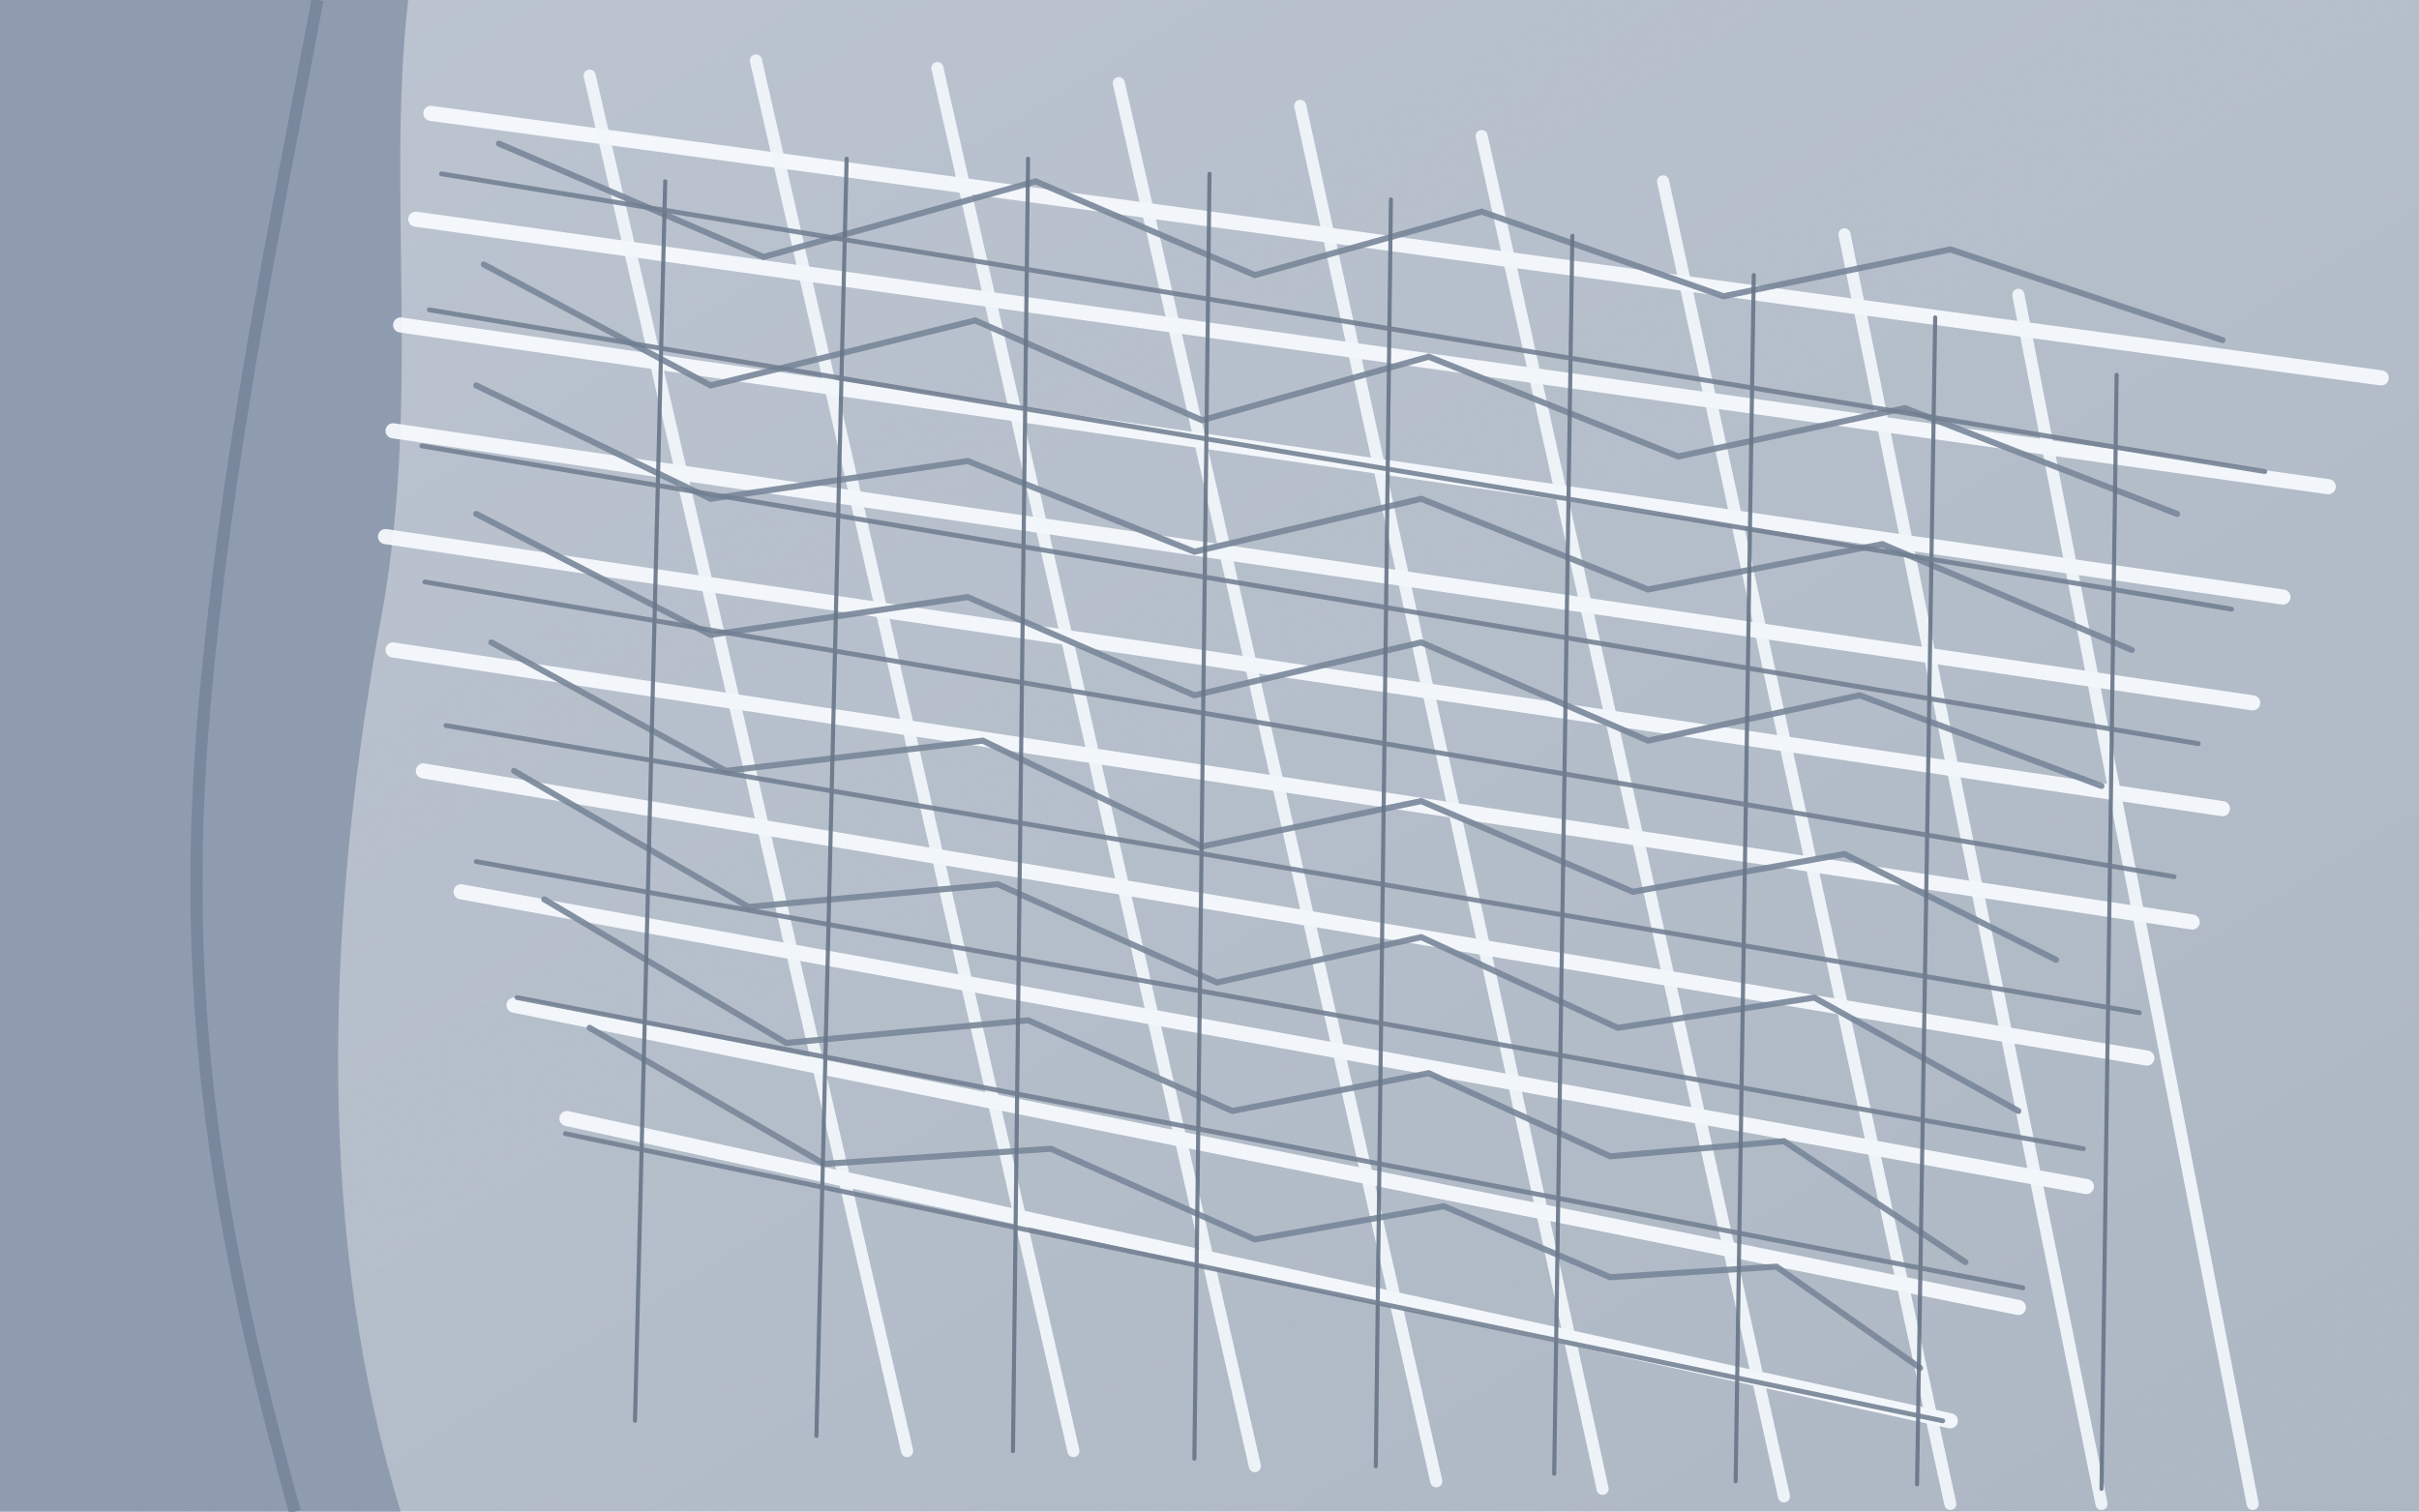
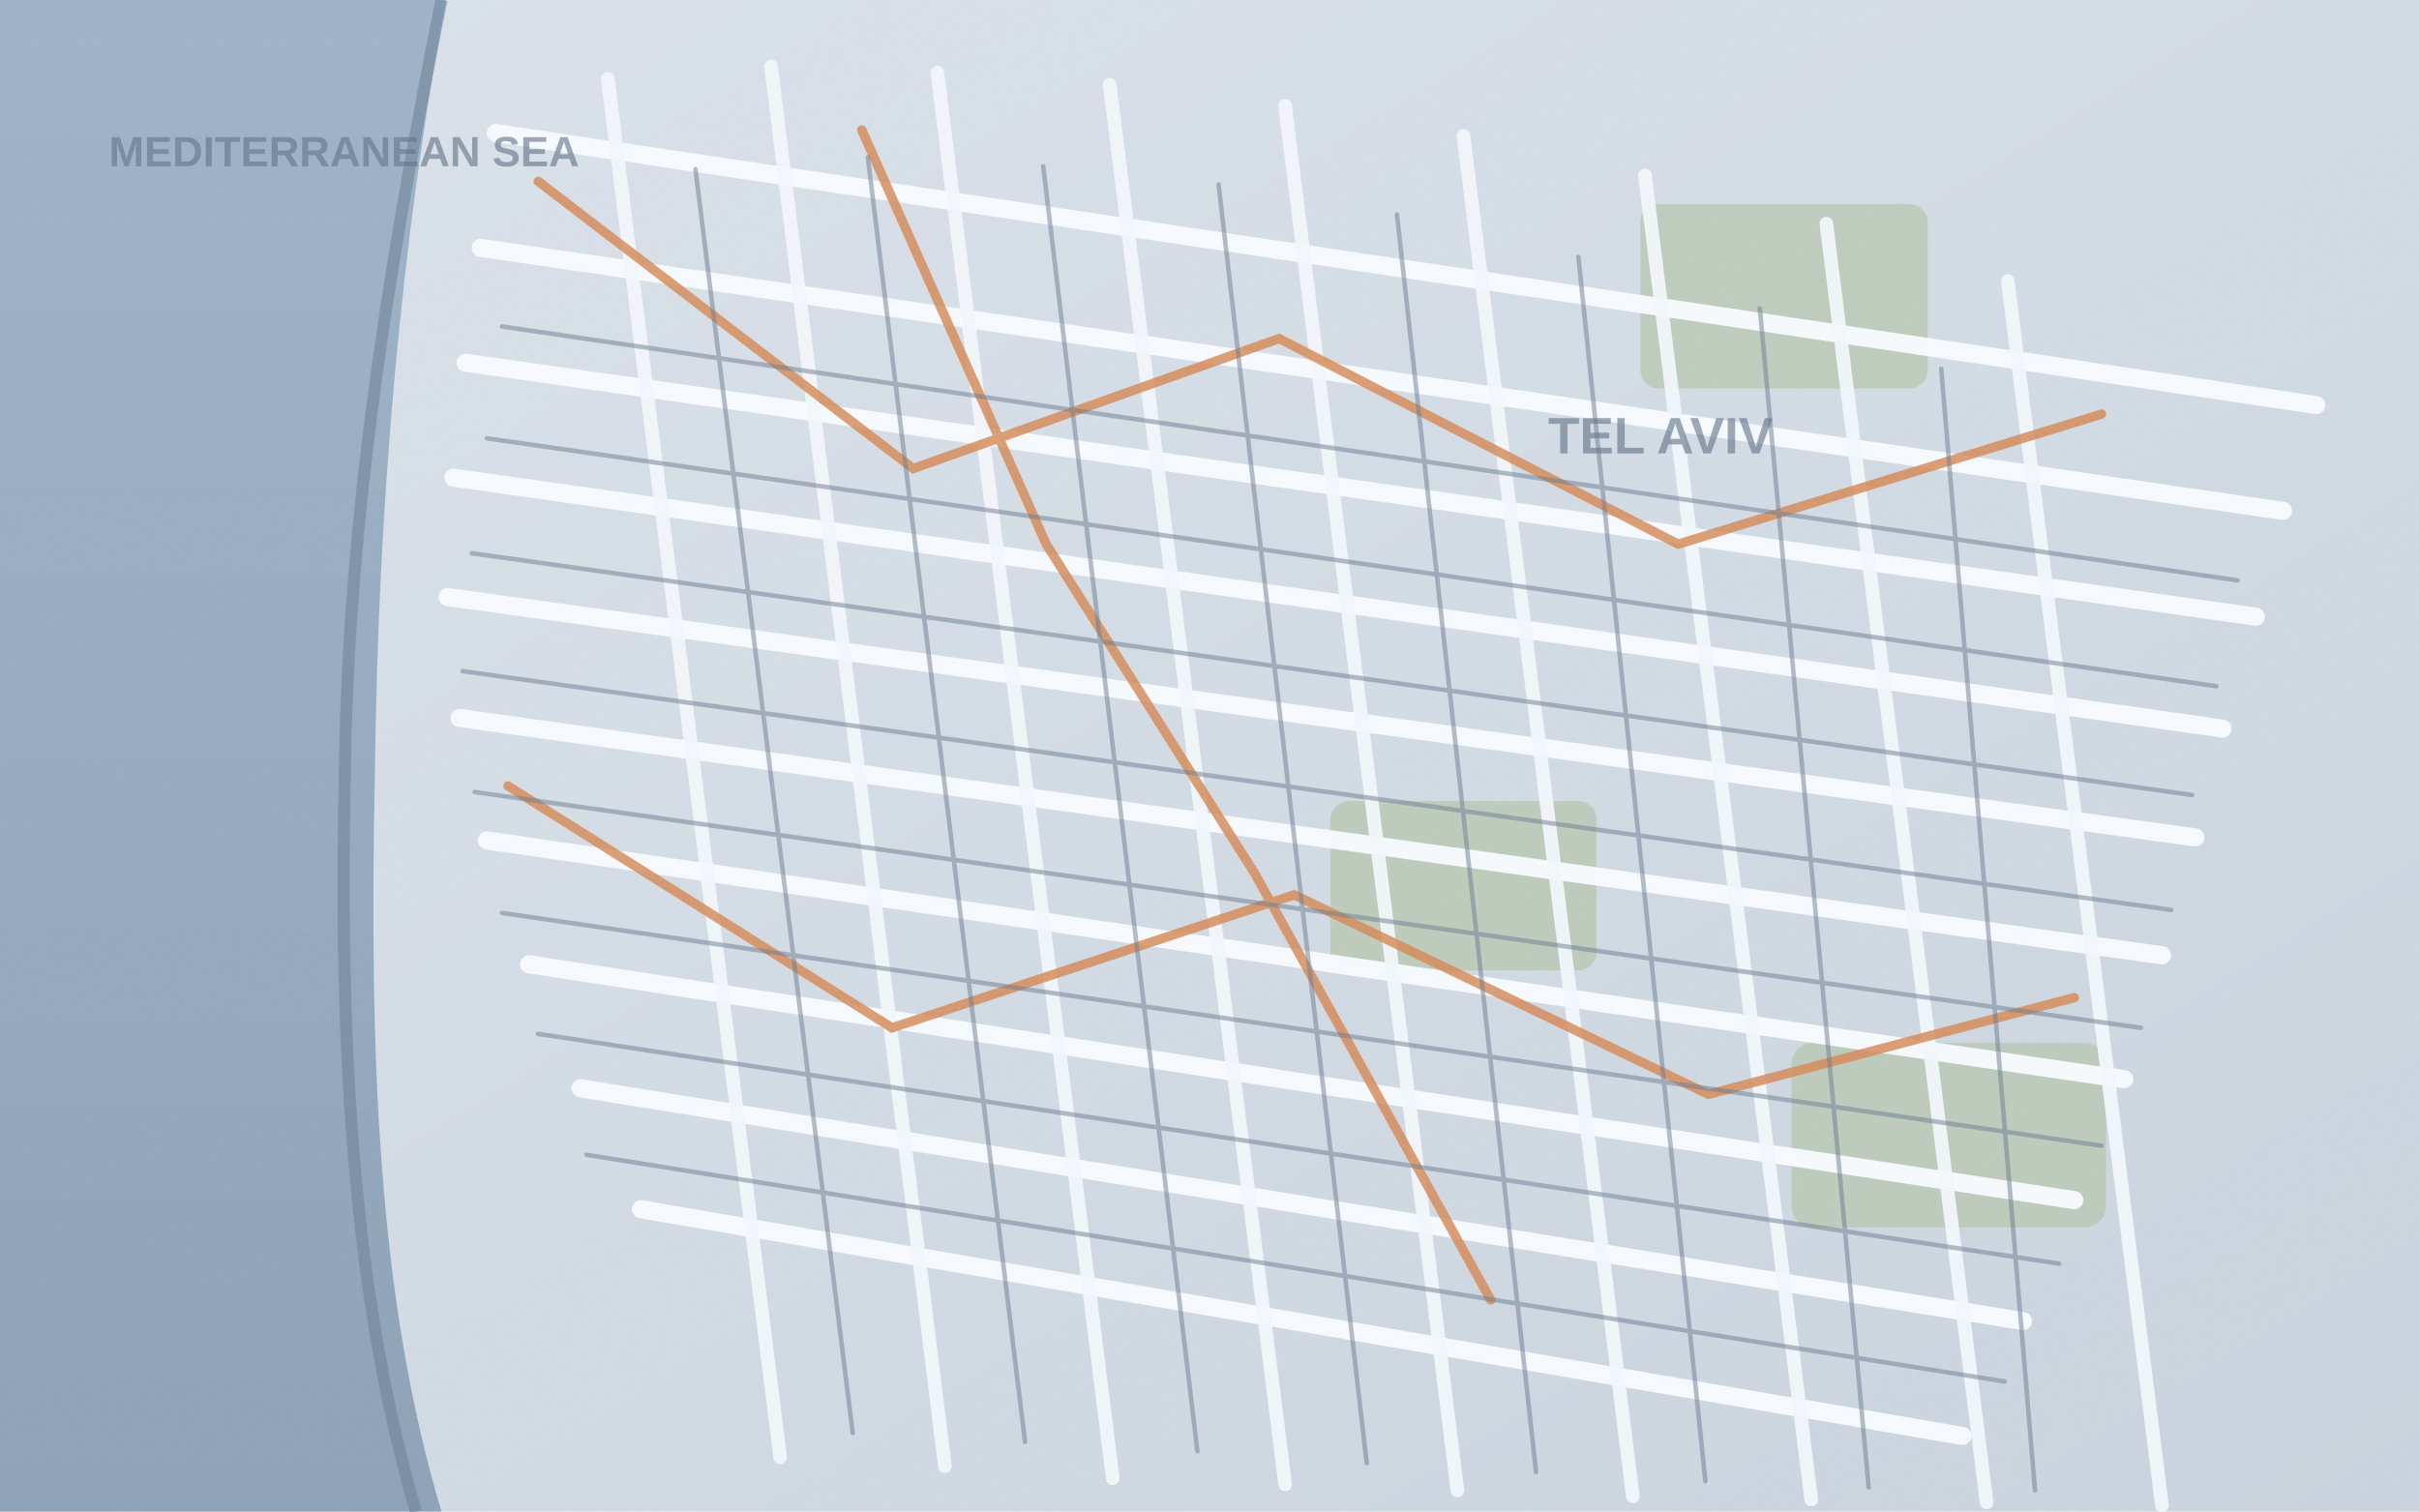
- <svg xmlns="http://www.w3.org/2000/svg" viewBox="0 0 1600 1000" role="img" aria-label="Stylized Tel Aviv map background">
+ <svg xmlns="http://www.w3.org/2000/svg" viewBox="0 0 1600 1000" role="img" aria-label="Tel Aviv map background">
  <defs>
-     <linearGradient id="bg" x1="0" y1="0" x2="1" y2="1">
-       <stop offset="0%" stop-color="#bcc5d1" />
-       <stop offset="100%" stop-color="#adb7c4" />
+     <linearGradient id="landFill" x1="0" y1="0" x2="1" y2="1">
+       <stop offset="0%" stop-color="#dbe2ea" />
+       <stop offset="100%" stop-color="#cbd4de" />
    </linearGradient>
-     <filter id="softNoise" x="-10%" y="-10%" width="120%" height="120%">
-       <feTurbulence type="fractalNoise" baseFrequency="0.7" numOctaves="2" stitchTiles="stitch" />
+     <linearGradient id="seaFill" x1="0" y1="0" x2="0" y2="1">
+       <stop offset="0%" stop-color="#9fb4c9" />
+       <stop offset="100%" stop-color="#8ea3b8" />
+     </linearGradient>
+     <filter id="paperTexture" x="-10%" y="-10%" width="120%" height="120%">
+       <feTurbulence type="fractalNoise" baseFrequency="0.58" numOctaves="2" stitchTiles="stitch" />
      <feColorMatrix type="saturate" values="0" />
      <feComponentTransfer>
-         <feFuncA type="table" tableValues="0 0.09" />
+         <feFuncA type="table" tableValues="0 0.06" />
      </feComponentTransfer>
    </filter>
  </defs>
-   <rect width="1600" height="1000" fill="url(#bg)" />
-   <path d="M0,0 L270,0 C255,130 280,270 250,420 C215,620 210,820 265,1000 L0,1000 Z" fill="#8f9caf" />
-   <path d="M210,0 C180,160 150,300 135,470 C118,665 145,820 195,1000" stroke="#6f7f95" stroke-width="8" fill="none" opacity="0.7" />
+   <rect width="1600" height="1000" fill="url(#landFill)" />
+   <path d="M0 0 L295 0 C265 160 250 335 248 510 C244 700 250 860 292 1000 L0 1000 Z" fill="url(#seaFill)" />
+   <path d="M292 0 C252 200 230 356 228 515 C224 710 236 865 275 1000" fill="none" stroke="#6f8398" stroke-width="8" opacity="0.58" />
+   <g fill="#b9c8b3" opacity="0.8">
+     <rect x="1085" y="135" width="190" height="122" rx="12" />
+     <rect x="880" y="530" width="176" height="112" rx="12" />
+     <rect x="1185" y="690" width="208" height="122" rx="14" />
+   </g>
  <g stroke-linecap="round" fill="none">
-     <g stroke="#f9fcff" stroke-width="10" opacity="0.92">
-       <path d="M285 75 L1575 250" />
-       <path d="M275 145 L1540 322" />
-       <path d="M265 215 L1510 395" />
-       <path d="M260 285 L1490 465" />
-       <path d="M255 355 L1470 535" />
-       <path d="M260 430 L1450 610" />
-       <path d="M280 510 L1420 700" />
-       <path d="M305 590 L1380 785" />
-       <path d="M340 665 L1335 865" />
-       <path d="M375 740 L1290 940" />
+     <g stroke="#f8fbff" stroke-width="12" opacity="0.95">
+       <path d="M328 88 L1532 268" />
+       <path d="M318 164 L1510 338" />
+       <path d="M308 240 L1492 408" />
+       <path d="M300 316 L1470 482" />
+       <path d="M296 395 L1452 554" />
+       <path d="M304 475 L1430 632" />
+       <path d="M322 556 L1405 714" />
+       <path d="M350 638 L1372 794" />
+       <path d="M384 720 L1338 874" />
+       <path d="M424 800 L1298 950" />
    </g>
-     <g stroke="#f2f7fb" stroke-width="8" opacity="0.92">
-       <path d="M390 50 L600 960" />
-       <path d="M500 40 L710 960" />
-       <path d="M620 45 L830 970" />
-       <path d="M740 55 L950 980" />
-       <path d="M860 70 L1060 985" />
-       <path d="M980 90 L1180 990" />
-       <path d="M1100 120 L1290 995" />
-       <path d="M1220 155 L1390 995" />
-       <path d="M1335 195 L1490 995" />
+     <g stroke="#f2f7fb" stroke-width="9" opacity="0.94">
+       <path d="M402 52 L516 964" />
+       <path d="M510 44 L625 970" />
+       <path d="M620 48 L736 978" />
+       <path d="M734 56 L850 982" />
+       <path d="M850 70 L964 986" />
+       <path d="M968 90 L1080 990" />
+       <path d="M1088 116 L1198 992" />
+       <path d="M1208 148 L1314 994" />
+       <path d="M1328 186 L1430 996" />
    </g>
-     <g stroke="#788699" stroke-width="4" opacity="0.9">
-       <path d="M330 95 L505 170 L685 120 L830 182 L980 140 L1140 196 L1290 165 L1470 225" />
-       <path d="M320 175 L470 255 L645 212 L795 278 L945 236 L1110 302 L1260 270 L1440 340" />
-       <path d="M315 255 L470 330 L640 305 L790 365 L940 330 L1090 390 L1245 360 L1410 430" />
-       <path d="M315 340 L470 420 L640 395 L790 460 L940 425 L1090 490 L1230 460 L1390 520" />
-       <path d="M325 425 L480 510 L650 490 L795 560 L940 530 L1080 590 L1220 565 L1360 635" />
-       <path d="M340 510 L495 600 L660 585 L805 650 L940 620 L1070 680 L1200 660 L1335 735" />
-       <path d="M360 595 L520 690 L680 675 L815 735 L945 710 L1065 765 L1180 755 L1300 835" />
-       <path d="M390 680 L545 770 L695 760 L830 820 L955 798 L1065 845 L1175 838 L1270 905" />
+     <g stroke="#d68a57" stroke-width="6.2" opacity="0.82">
+       <path d="M356 120 L604 310 L846 224 L1110 360 L1390 274" />
+       <path d="M336 520 L590 680 L856 592 L1130 724 L1372 660" />
+       <path d="M570 86 L692 360 L830 578 L986 860" />
    </g>
-     <g stroke="#667487" stroke-width="2.7" opacity="0.9">
-       <path d="M440 120 L420 940" />
-       <path d="M560 105 L540 950" />
-       <path d="M680 105 L670 960" />
-       <path d="M800 115 L790 965" />
-       <path d="M920 132 L910 970" />
-       <path d="M1040 156 L1028 975" />
-       <path d="M1160 182 L1148 980" />
-       <path d="M1280 210 L1268 982" />
-       <path d="M1400 248 L1390 985" />
-     </g>
-     <g stroke="#6f7d90" stroke-width="3.2" opacity="0.86">
-       <path d="M292 115 L1498 312" />
-       <path d="M284 205 L1476 403" />
-       <path d="M279 295 L1454 492" />
-       <path d="M281 385 L1438 580" />
-       <path d="M295 480 L1415 670" />
-       <path d="M315 570 L1378 760" />
-       <path d="M342 660 L1338 852" />
-       <path d="M374 750 L1285 940" />
+     <g stroke="#6c7c8f" stroke-width="3" opacity="0.5">
+       <path d="M332 216 L1480 384" />
+       <path d="M322 290 L1466 454" />
+       <path d="M312 366 L1450 526" />
+       <path d="M306 444 L1436 602" />
+       <path d="M314 524 L1416 680" />
+       <path d="M332 604 L1390 758" />
+       <path d="M356 684 L1362 836" />
+       <path d="M388 764 L1326 914" />
+       <path d="M460 112 L564 948" />
+       <path d="M574 104 L678 954" />
+       <path d="M690 110 L792 960" />
+       <path d="M806 122 L904 968" />
+       <path d="M924 142 L1016 974" />
+       <path d="M1044 170 L1128 980" />
+       <path d="M1164 204 L1236 984" />
+       <path d="M1284 244 L1346 986" />
    </g>
  </g>
-   <rect width="1600" height="1000" fill="#ffffff" filter="url(#softNoise)" opacity="0.18" />
+   <g font-family="Arial, Helvetica, sans-serif" font-weight="700" fill="#637587" opacity="0.62">
+     <text x="1024" y="300" font-size="34">TEL AVIV</text>
+     <text x="72" y="110" font-size="28">MEDITERRANEAN SEA</text>
+   </g>
+   <rect width="1600" height="1000" fill="#ffffff" filter="url(#paperTexture)" opacity="0.22" />
</svg>
